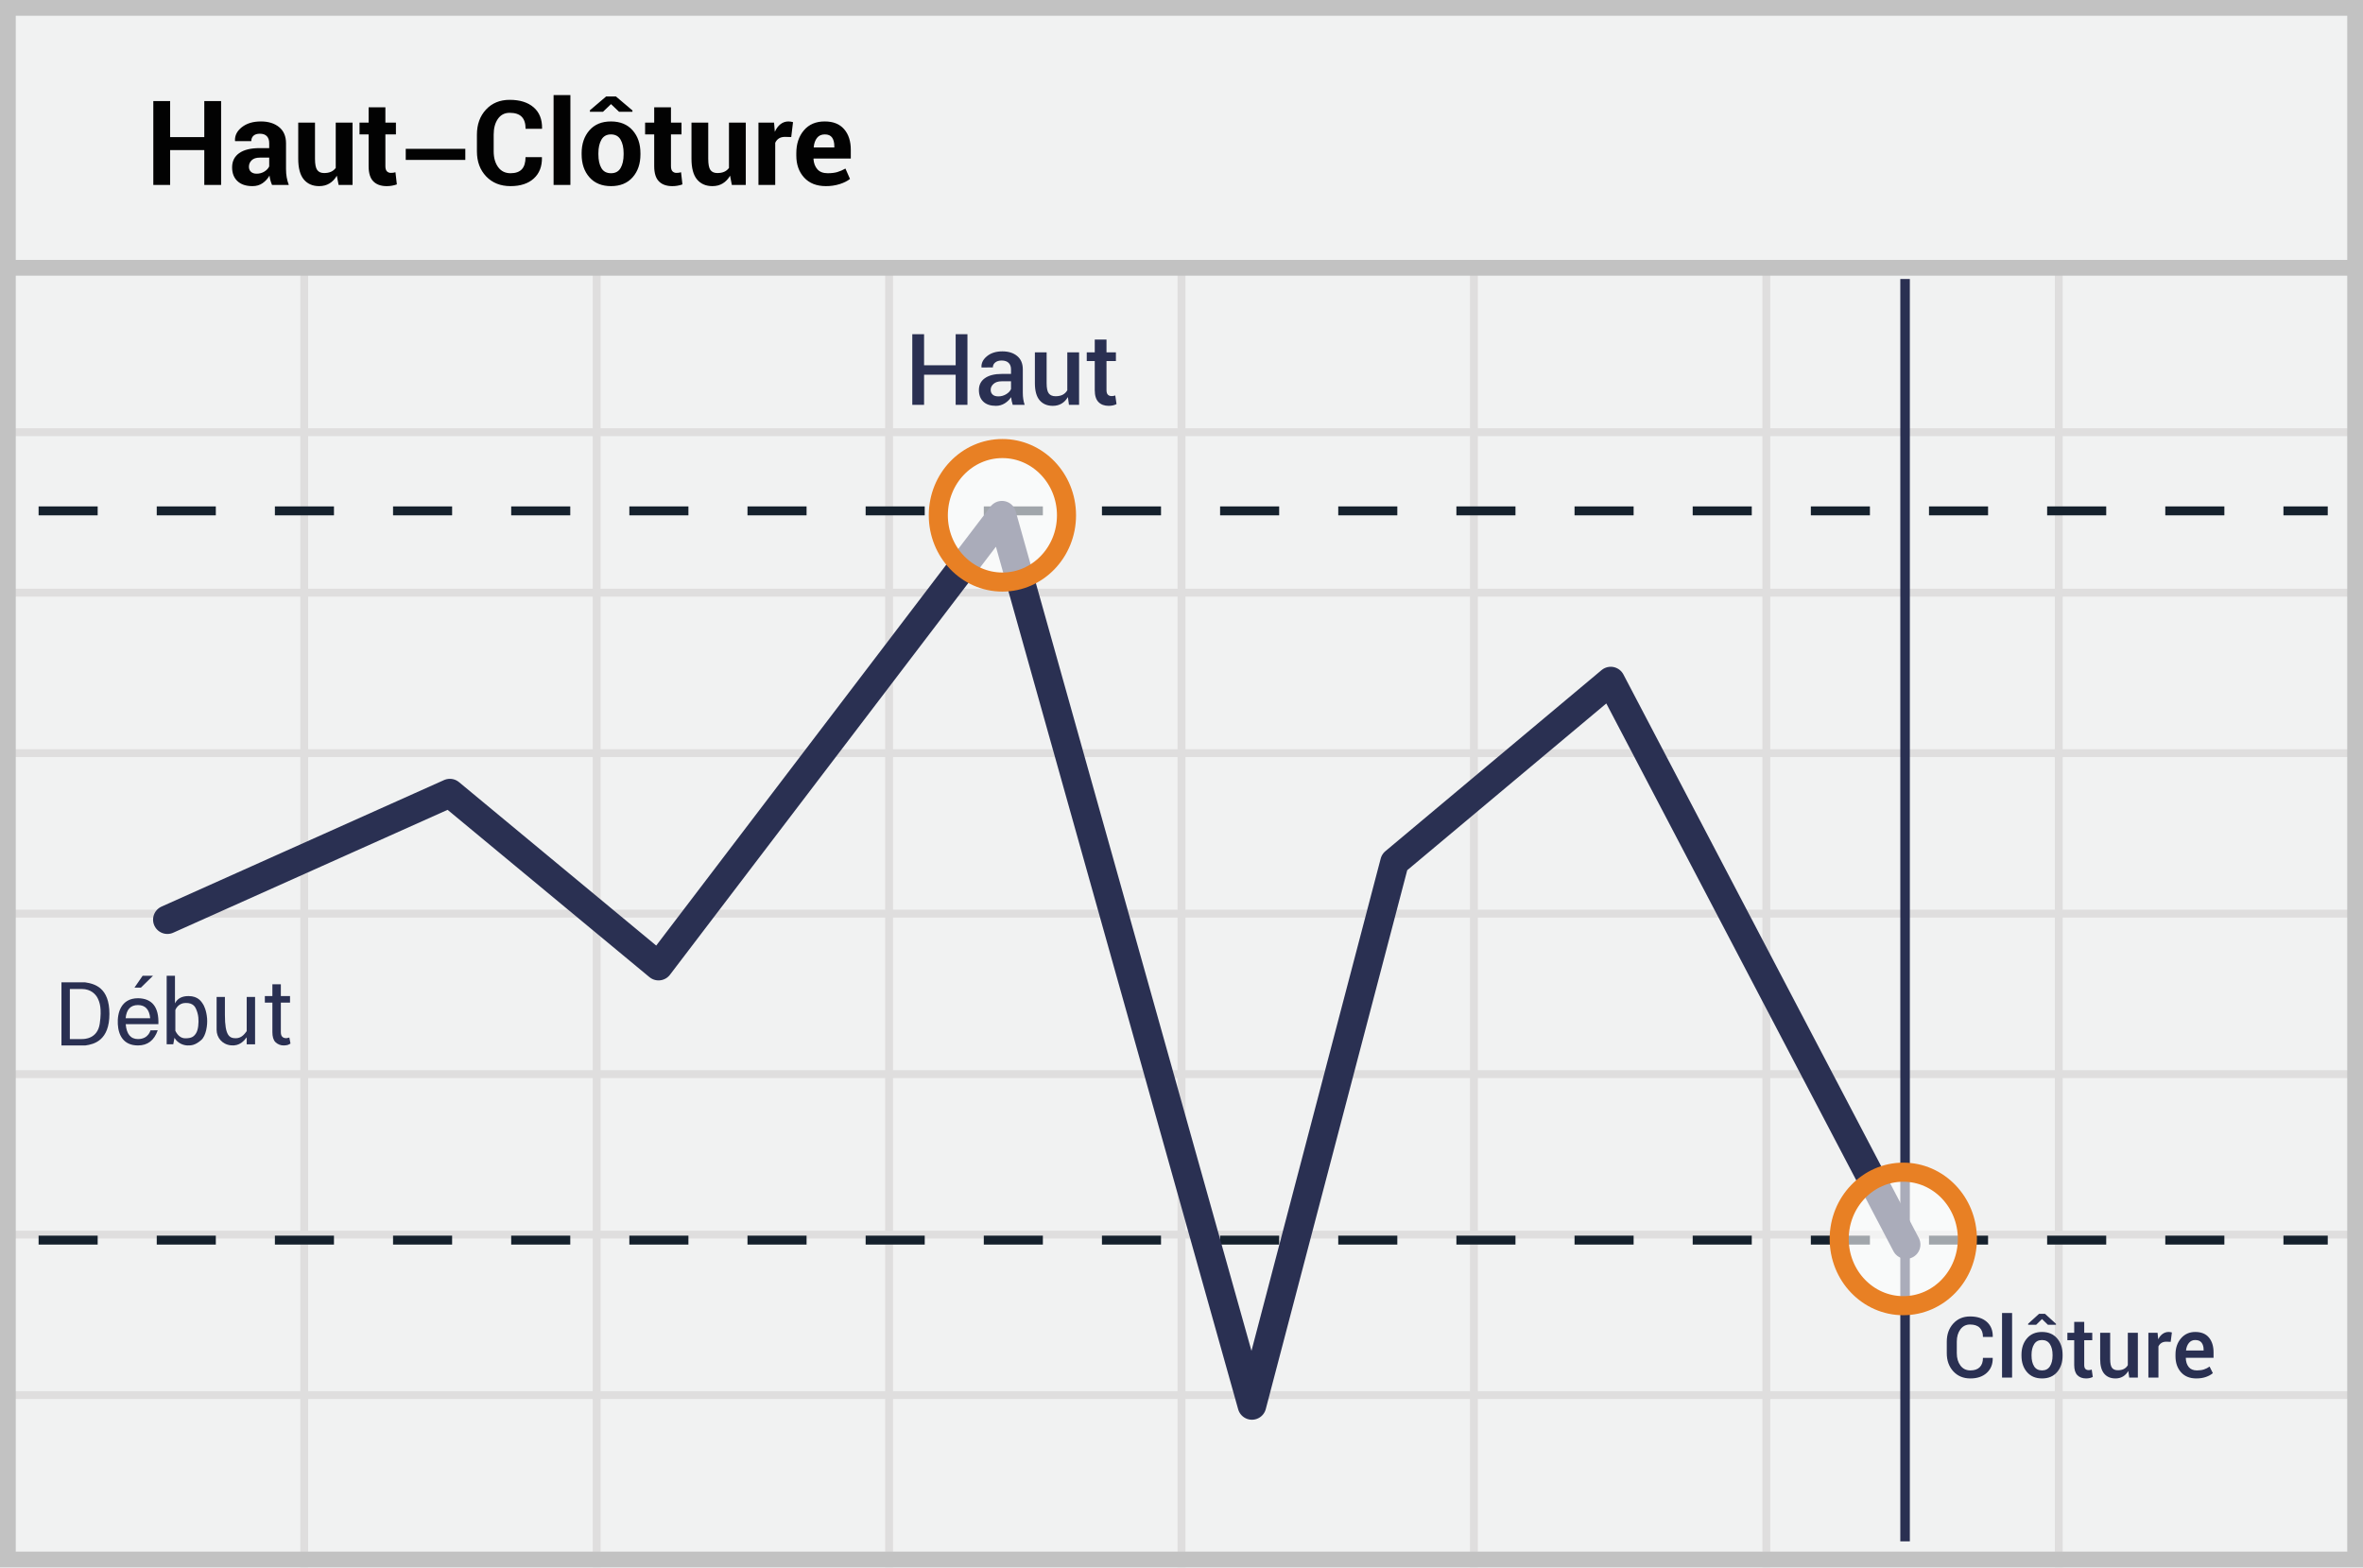
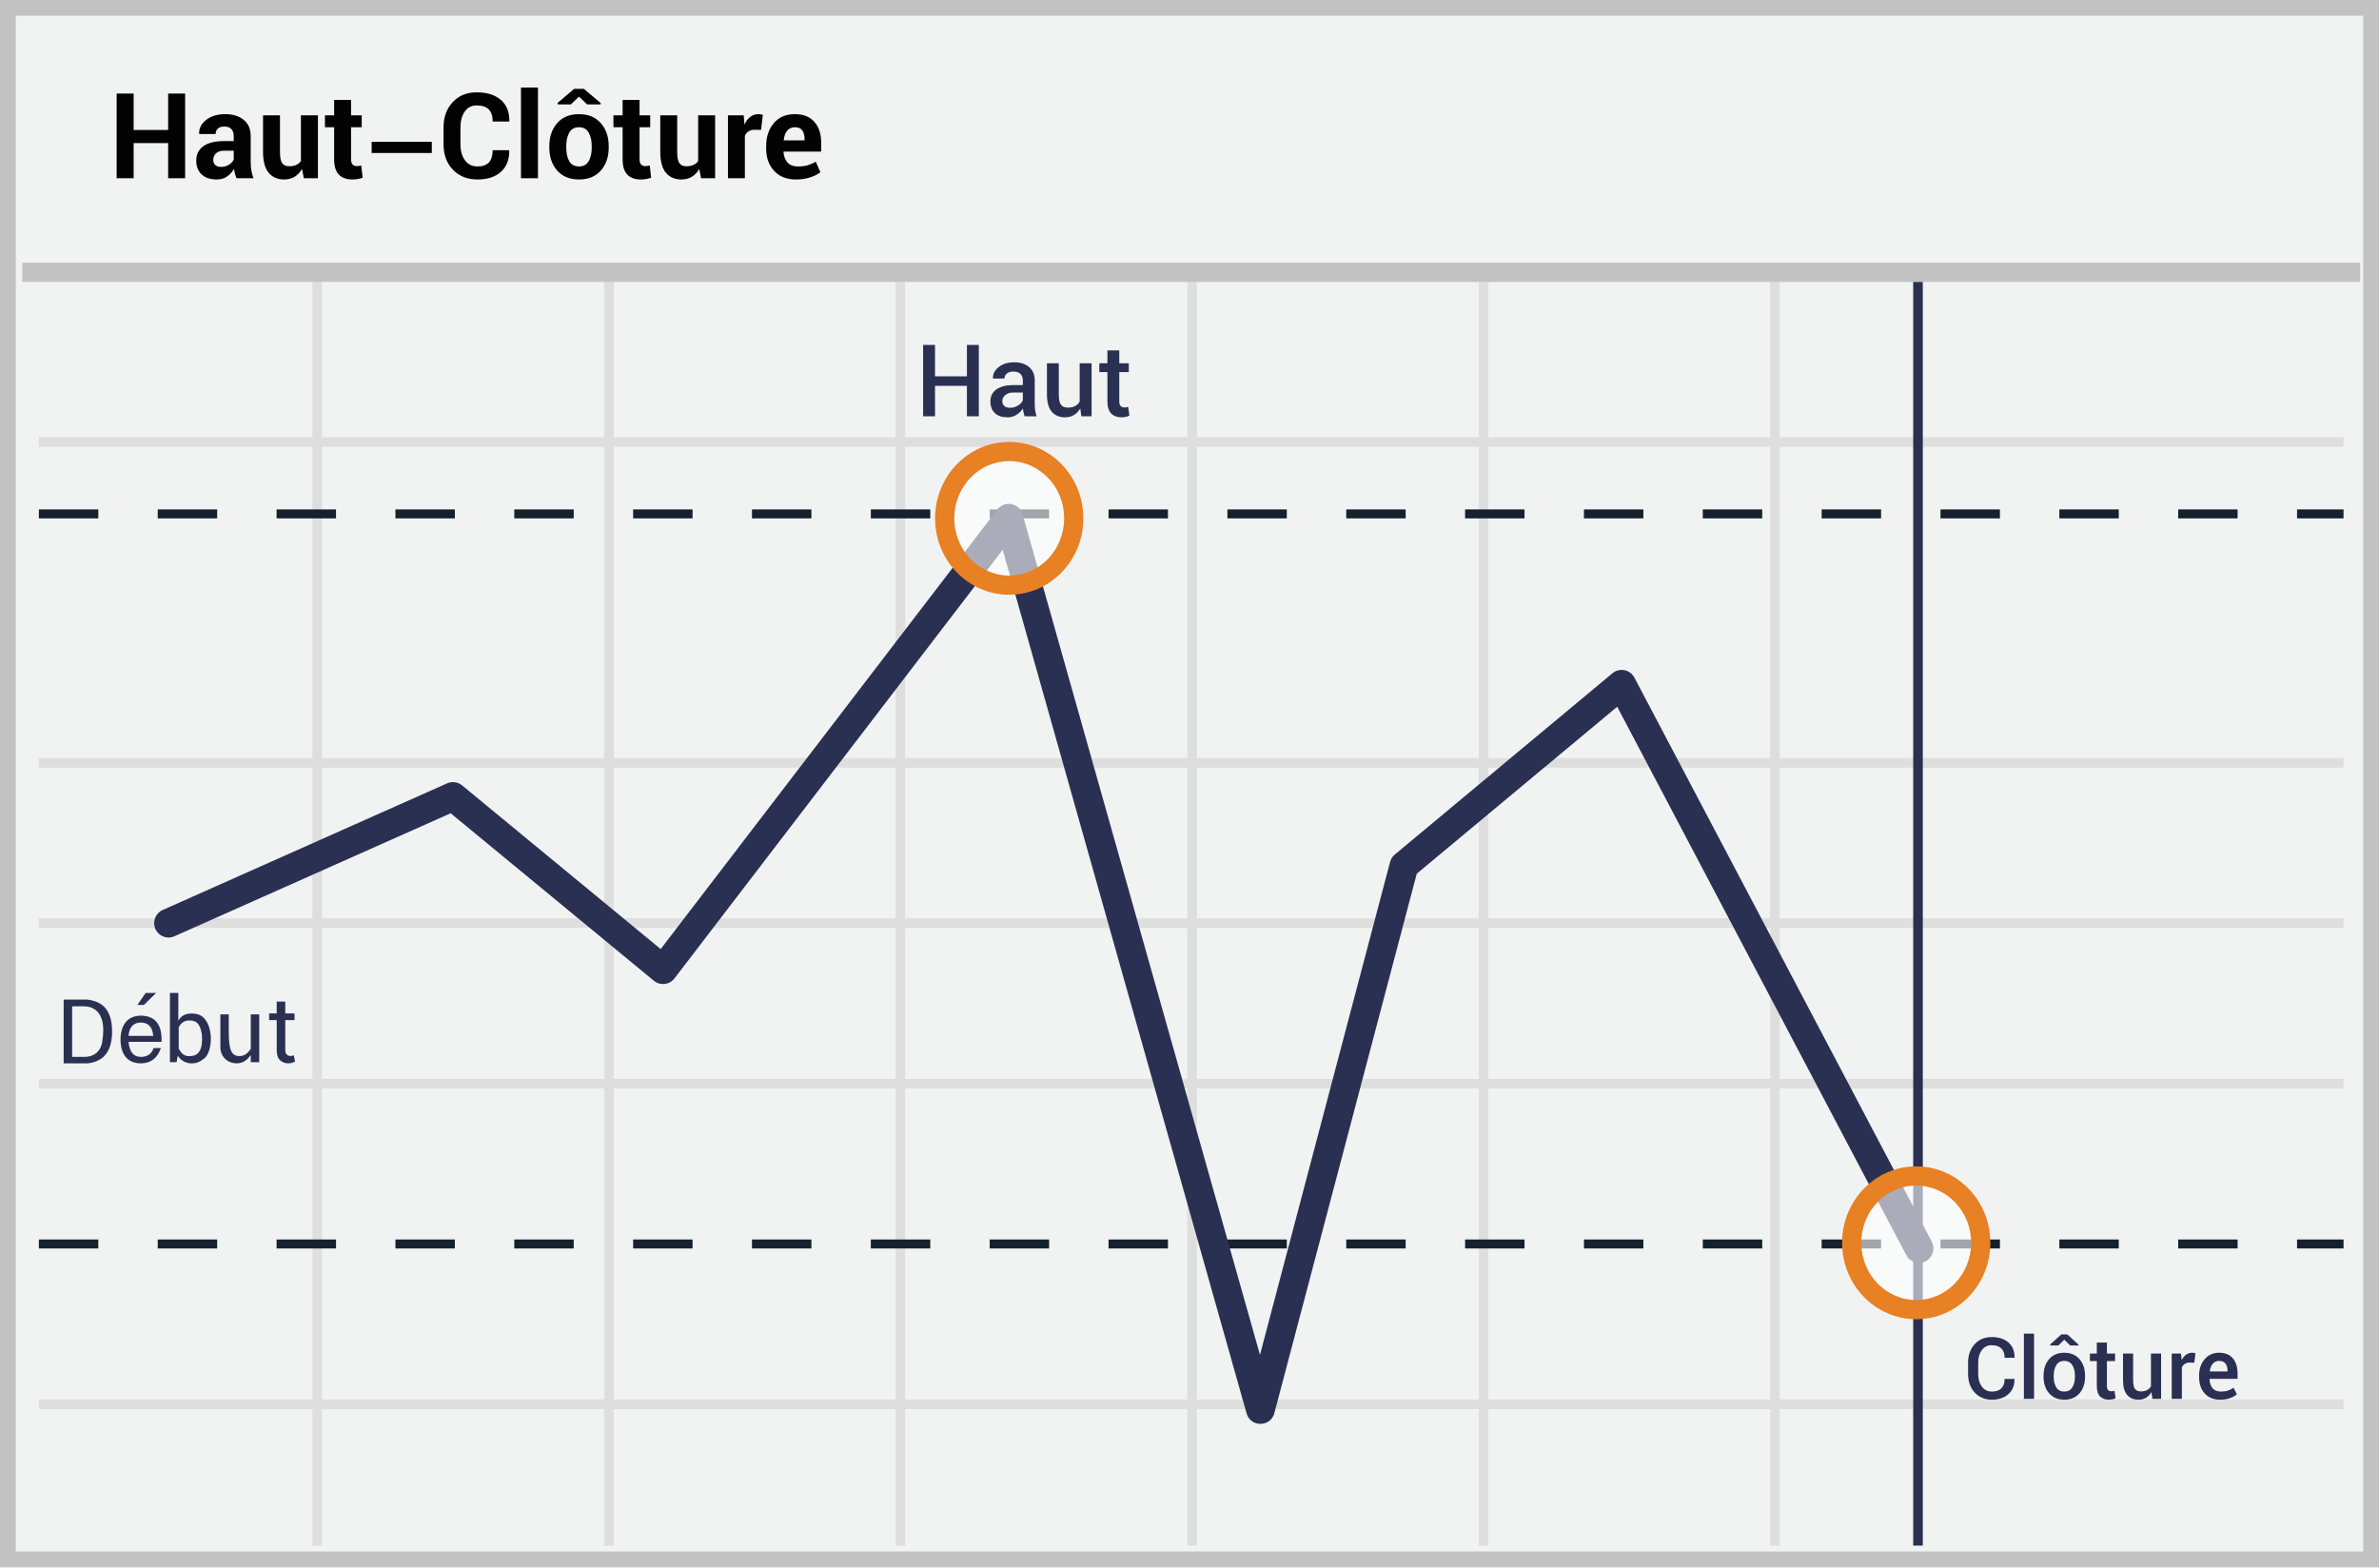
- <svg xmlns="http://www.w3.org/2000/svg" width="300" height="199" viewBox="0 0 300 199">
-   <g fill="none" fill-rule="evenodd">
-     <path fill="#F1F2F2" d="M0 0h300v199H0z" />
-     <path d="M39.125 55.375V74.75H75.25V55.375H39.125zm0-1H75.25V34h1v20.375h36.125V34h1v20.375H149.5V34h1v20.375h36.125V34h1v20.375h36.125V34h1v20.375h36.125V34h1v20.375H299.5v1h-37.625V74.75H299.5v1h-37.625v19.375H299.5v1h-37.625V115.5H299.5v1h-37.625v19.375H299.5v1h-37.625v19.375H299.5v1h-37.625v19.375H299.5v1h-37.625V199h-1v-21.375H224.75V199h-1v-21.375h-36.125V199h-1v-21.375H150.5V199h-1v-21.375h-36.125V199h-1v-21.375H76.25V199h-1v-21.375H39.125V199h-1v-21.375H1.5v-1h36.625V157.25H1.5v-1h36.625v-19.375H1.5v-1h36.625V116.5H1.5v-1h36.625V96.125H1.5v-1h36.625V75.75H1.5v-1h36.625V55.375H1.5v-1h36.625V34h1v20.375zm221.75 1H224.75V74.75h36.125V55.375zm-37.125 0h-36.125V74.75h36.125V55.375zm-37.125 0H150.5V74.75h36.125V55.375zm-37.125 0h-36.125V74.75H149.5V55.375zm-37.125 0H76.25V74.75h36.125V55.375zM39.125 75.75v19.375H75.25V75.75H39.125zm221.75 0H224.75v19.375h36.125V75.75zm-37.125 0h-36.125v19.375h36.125V75.75zm-37.125 0H150.5v19.375h36.125V75.75zm-37.125 0h-36.125v19.375H149.5V75.75zm-37.125 0H76.25v19.375h36.125V75.75zm-73.25 20.375V115.5H75.25V96.125H39.125zm221.75 0H224.75V115.5h36.125V96.125zm-37.125 0h-36.125V115.5h36.125V96.125zm-37.125 0H150.5V115.5h36.125V96.125zm-37.125 0h-36.125V115.5H149.5V96.125zm-37.125 0H76.25V115.5h36.125V96.125zM39.125 116.5v19.375H75.25V116.5H39.125zm221.75 0H224.75v19.375h36.125V116.5zm-37.125 0h-36.125v19.375h36.125V116.5zm-37.125 0H150.5v19.375h36.125V116.5zm-37.125 0h-36.125v19.375H149.5V116.5zm-37.125 0H76.25v19.375h36.125V116.5zm-73.25 20.375v19.375H75.25v-19.375H39.125zm221.75 0H224.75v19.375h36.125v-19.375zm-37.125 0h-36.125v19.375h36.125v-19.375zm-37.125 0H150.5v19.375h36.125v-19.375zm-37.125 0h-36.125v19.375H149.5v-19.375zm-37.125 0H76.25v19.375h36.125v-19.375zm-73.25 20.375v19.375H75.25V157.25H39.125zm221.75 0H224.75v19.375h36.125V157.25zm-37.125 0h-36.125v19.375h36.125V157.25zm-37.125 0H150.5v19.375h36.125V157.25zm-37.125 0h-36.125v19.375H149.5V157.25zm-37.125 0H76.25v19.375h36.125V157.25z" fill="#DFDEDE" />
-     <path stroke="#C2C2C2" stroke-width="2" d="M1 1h298v197H1z" />
-     <path fill="#C2C2C2" d="M0 33h300v2H0z" />
-     <g transform="translate(4 34.7)">
-       <path d="M.9 30.163h290.625" stroke="#15212D" stroke-width="1.133" fill="#D8D8D8" fill-rule="nonzero" stroke-dasharray="7.5" />
-       <path d="M237.863.725V161" stroke="#2A3052" stroke-width="1.211" stroke-linejoin="round" />
-       <path d="M.9 122.75h290.625" stroke="#15212D" stroke-width="1.133" fill="#D8D8D8" fill-rule="nonzero" stroke-dasharray="7.5" />
-       <path stroke="#2A3052" stroke-width="3.633" stroke-linecap="round" stroke-linejoin="round" d="M17.25 82.063L53.115 66l26.494 21.96 43.594-57.247 31.74 113.025 18.105-68.974 27.446-22.991 37.5 71.542" />
-       <ellipse cx="8.137" cy="10.35" rx="8.137" ry="8.475" opacity=".6" transform="translate(229.5 112.25)" fill="#FFF" fill-rule="nonzero" />
-       <ellipse stroke="#E88024" stroke-width="2.422" cx="237.637" cy="122.6" rx="8.137" ry="8.475" />
-       <ellipse cx="10.012" cy="8.475" rx="8.137" ry="8.475" opacity=".6" transform="translate(113.25 22.25)" fill="#FFF" fill-rule="nonzero" />
-       <ellipse stroke="#E88024" stroke-width="2.422" cx="123.263" cy="30.725" rx="8.137" ry="8.475" />
+ <svg xmlns="http://www.w3.org/2000/svg" width="299px" height="197px" viewBox="0 0 299 197" version="1.1">
+   <g id="Page-1" stroke="none" stroke-width="1" fill="none" fill-rule="evenodd">
+     <g id="high-close">
+       <g id="Group">
+         <polygon id="Shape" fill="#F1F2F2" points="0 0 299 0 299 197 0 197" />
+         <path d="M1.987,1.98 L1.987,195.02 L297.013,195.02 L297.013,1.98 L1.987,1.98 Z M299,0 L299,197 L0,197 L0,0 L299,0 Z" id="Shape" fill="#C2C2C2" fill-rule="nonzero" />
+         <path d="M4.887,56.168 L4.887,54.962 L294.543,54.962 L294.543,56.168 L4.887,56.168 Z M4.887,96.497 L4.887,95.292 L294.543,95.292 L294.543,96.497 L4.887,96.497 Z M4.887,136.827 L4.887,135.621 L294.543,135.621 L294.543,136.827 L4.887,136.827 Z M4.887,177.119 L4.887,175.913 L294.543,175.913 L294.543,177.119 L4.887,177.119 Z M39.267,35.419 L40.473,35.419 L40.473,194.283 L39.267,194.283 L39.267,35.419 Z M75.932,35.419 L77.138,35.419 L77.138,194.283 L75.932,194.283 L75.932,35.419 Z M112.559,35.419 L113.765,35.419 L113.765,194.283 L112.559,194.283 L112.559,35.419 Z M149.224,35.419 L150.43,35.419 L150.43,194.283 L149.224,194.283 L149.224,35.419 Z M185.852,35.419 L187.058,35.419 L187.058,194.283 L185.852,194.283 L185.852,35.419 Z M222.479,35.419 L223.685,35.419 L223.685,194.283 L222.479,194.283 L222.479,35.419 Z M4.887,116.643 L4.887,115.438 L294.543,115.438 L294.543,116.643 L4.887,116.643 Z" id="Shape-2" fill="#DFDEDE" fill-rule="nonzero" />
+         <path d="M4.887,65.161 L4.887,64.034 L12.356,64.034 L12.356,65.161 L4.887,65.161 Z M19.825,65.161 L19.825,64.034 L27.293,64.034 L27.293,65.161 L19.825,65.161 Z M34.762,65.161 L34.762,64.034 L42.231,64.034 L42.231,65.161 L34.762,65.161 Z M49.7,65.161 L49.7,64.034 L57.168,64.034 L57.168,65.161 L49.7,65.161 Z M64.637,65.161 L64.637,64.034 L72.106,64.034 L72.106,65.161 L64.637,65.161 Z M79.575,65.161 L79.575,64.034 L87.043,64.034 L87.043,65.161 L79.575,65.161 Z M94.512,65.161 L94.512,64.034 L101.981,64.034 L101.981,65.161 L94.512,65.161 Z M109.45,65.161 L109.45,64.034 L116.918,64.034 L116.918,65.161 L109.45,65.161 Z M124.387,65.161 L124.387,64.034 L131.856,64.034 L131.856,65.161 L124.387,65.161 Z M139.325,65.161 L139.325,64.034 L146.793,64.034 L146.793,65.161 L139.325,65.161 Z M154.262,65.161 L154.262,64.034 L161.731,64.034 L161.731,65.161 L154.262,65.161 Z M169.2,65.161 L169.2,64.034 L176.668,64.034 L176.668,65.161 L169.2,65.161 Z M184.137,65.161 L184.137,64.034 L191.606,64.034 L191.606,65.161 L184.137,65.161 Z M199.075,65.161 L199.075,64.034 L206.543,64.034 L206.543,65.161 L199.075,65.161 Z M214.012,65.161 L214.012,64.034 L221.481,64.034 L221.481,65.161 L214.012,65.161 Z M228.95,65.161 L228.95,64.034 L236.418,64.034 L236.418,65.161 L228.95,65.161 Z M243.887,65.161 L243.887,64.034 L251.356,64.034 L251.356,65.161 L243.887,65.161 Z M258.825,65.161 L258.825,64.034 L266.293,64.034 L266.293,65.161 L258.825,65.161 Z M273.762,65.161 L273.762,64.034 L281.231,64.034 L281.231,65.161 L273.762,65.161 Z M288.7,65.161 L288.7,64.034 L294.543,64.034 L294.543,65.161 L288.7,65.161 Z" id="Shape-3" fill="#15212D" fill-rule="nonzero" />
+         <polygon id="Path" fill="#2A3052" fill-rule="nonzero" points="240.457 35.419 241.663 35.419 241.663 194.283 240.457 194.283" />
+         <path d="M4.887,156.934 L4.887,155.806 L12.356,155.806 L12.356,156.934 L4.887,156.934 Z M19.825,156.934 L19.825,155.806 L27.293,155.806 L27.293,156.934 L19.825,156.934 Z M34.762,156.934 L34.762,155.806 L42.231,155.806 L42.231,156.934 L34.762,156.934 Z M49.7,156.934 L49.7,155.806 L57.168,155.806 L57.168,156.934 L49.7,156.934 Z M64.637,156.934 L64.637,155.806 L72.106,155.806 L72.106,156.934 L64.637,156.934 Z M79.575,156.934 L79.575,155.806 L87.043,155.806 L87.043,156.934 L79.575,156.934 Z M94.512,156.934 L94.512,155.806 L101.981,155.806 L101.981,156.934 L94.512,156.934 Z M109.45,156.934 L109.45,155.806 L116.918,155.806 L116.918,156.934 L109.45,156.934 Z M124.387,156.934 L124.387,155.806 L131.856,155.806 L131.856,156.934 L124.387,156.934 Z M139.325,156.934 L139.325,155.806 L146.793,155.806 L146.793,156.934 L139.325,156.934 Z M154.262,156.934 L154.262,155.806 L161.731,155.806 L161.731,156.934 L154.262,156.934 Z M169.2,156.934 L169.2,155.806 L176.668,155.806 L176.668,156.934 L169.2,156.934 Z M184.137,156.934 L184.137,155.806 L191.606,155.806 L191.606,156.934 L184.137,156.934 Z M199.075,156.934 L199.075,155.806 L206.543,155.806 L206.543,156.934 L199.075,156.934 Z M214.012,156.934 L214.012,155.806 L221.481,155.806 L221.481,156.934 L214.012,156.934 Z M228.95,156.934 L228.95,155.806 L236.418,155.806 L236.418,156.934 L228.95,156.934 Z M243.887,156.934 L243.887,155.806 L251.356,155.806 L251.356,156.934 L243.887,156.934 Z M258.825,156.934 L258.825,155.806 L266.293,155.806 L266.293,156.934 L258.825,156.934 Z M273.762,156.934 L273.762,155.806 L281.231,155.806 L281.231,156.934 L273.762,156.934 Z M288.7,156.934 L288.7,155.806 L294.543,155.806 L294.543,156.934 L288.7,156.934 Z" id="Path-2" fill="#15212D" fill-rule="nonzero" />
+         <polygon id="Shape-4" fill="#C2C2C2" fill-rule="nonzero" points="2.794 35.436 2.794 33.024 296.636 33.024 296.636 35.436" />
+         <path d="M21.918,117.693 C21.006,118.099 19.936,117.689 19.53,116.777 C19.124,115.864 19.534,114.795 20.447,114.388 L56.192,98.468 C56.819,98.189 57.549,98.289 58.079,98.725 L83.037,119.299 L125.346,64.044 C126.251,62.862 128.118,63.219 128.523,64.652 L158.357,170.309 L174.712,108.346 C174.808,107.982 175.014,107.658 175.303,107.417 L202.658,84.629 C203.542,83.892 204.879,84.157 205.416,85.175 L242.791,156.088 C243.257,156.971 242.918,158.066 242.034,158.531 C241.15,158.997 240.056,158.658 239.59,157.775 L203.257,88.838 L178.062,109.827 L160.165,177.635 C159.695,179.416 157.176,179.438 156.675,177.665 L126.022,69.111 L84.77,122.987 C84.147,123.801 82.973,123.935 82.183,123.283 L56.641,102.229 L21.918,117.693 Z" id="Shape-5" fill="#2A3052" fill-rule="nonzero" />
+         <g opacity="0.6" transform="translate(232.725, 146.9623)" fill="#FFFFFF" id="Oval">
+           <ellipse cx="8.11" cy="9.259" rx="8.11" ry="8.4" />
+         </g>
+         <path d="M240.835,165.828 C235.68,165.828 231.519,161.517 231.519,156.221 C231.519,150.925 235.68,146.615 240.835,146.615 C245.99,146.615 250.152,150.925 250.152,156.221 C250.152,161.517 245.99,165.828 240.835,165.828 Z M240.835,163.415 C244.639,163.415 247.74,160.204 247.74,156.221 C247.74,152.238 244.639,149.027 240.835,149.027 C237.032,149.027 233.931,152.238 233.931,156.221 C233.931,160.204 237.032,163.415 240.835,163.415 Z" id="Oval-2" fill="#E88024" fill-rule="nonzero" />
+         <g id="Group-2" opacity="0.6" transform="translate(117.8625, 56.75472)" fill="#FFFFFF">
+           <ellipse id="Oval-3" cx="8.979" cy="8.4" rx="8.11" ry="8.4" />
+         </g>
+         <path d="M126.842,74.761 C121.687,74.761 117.525,70.451 117.525,65.155 C117.525,59.859 121.687,55.549 126.842,55.549 C131.997,55.549 136.158,59.859 136.158,65.155 C136.158,70.451 131.997,74.761 126.842,74.761 Z M126.842,72.349 C130.645,72.349 133.746,69.138 133.746,65.155 C133.746,61.172 130.645,57.961 126.842,57.961 C123.038,57.961 119.937,61.172 119.937,65.155 C119.937,69.138 123.038,72.349 126.842,72.349 Z" id="Oval-4" fill="#E88024" fill-rule="nonzero" />
+       </g>
+       <path d="M35.853,125.899 L35.853,127.392 L37.018,127.392 L37.018,128.228 L35.853,128.228 L35.853,131.961 C35.853,132.26 35.913,132.439 36.033,132.558 C36.152,132.678 36.301,132.738 36.51,132.738 C36.57,132.738 36.63,132.738 36.72,132.708 C36.809,132.708 36.868,132.678 36.928,132.648 L37.078,133.424 C36.988,133.484 36.868,133.544 36.719,133.604 C36.569,133.634 36.391,133.664 36.241,133.664 C35.841,133.677 35.452,133.526 35.166,133.245 C34.897,132.977 34.778,132.529 34.778,131.961 L34.778,128.228 L33.822,128.228 L33.822,127.392 L34.778,127.392 L34.778,125.899 L35.853,125.899 Z M20.306,130.959 L16.156,130.959 C16.263,132.223 16.782,132.854 17.714,132.854 C19.112,132.854 19.306,131.67 19.306,131.744 L20.224,131.74 C19.776,133.023 18.94,133.664 17.714,133.664 C15.875,133.664 15.231,132.364 15.154,130.959 C15.076,129.554 15.544,127.669 17.729,127.669 C19.522,127.702 20.381,128.799 20.306,130.959 Z M19.265,130.212 C19.16,129.095 18.641,128.537 17.707,128.537 C16.772,128.537 16.253,129.095 16.148,130.212 L19.265,130.212 Z M31.518,127.51 L32.581,127.51 L32.581,133.525 L31.518,133.525 L31.518,132.633 C31.181,133.069 30.625,133.769 29.508,133.651 C28.392,133.533 27.702,132.658 27.697,131.693 C27.692,130.727 27.702,127.183 27.697,127.509 L28.751,127.509 L28.751,129.789 C28.751,132.455 29.337,132.749 30.139,132.749 C30.941,132.749 31.334,132.072 31.519,131.847 C31.509,130.58 31.509,129.134 31.519,127.509 L31.518,127.51 Z M21.357,124.818 L22.412,124.818 L22.412,128.323 C22.717,127.704 23.289,127.395 24.13,127.395 C25.39,127.395 25.788,128.156 25.942,128.375 C26.096,128.593 26.403,129.219 26.488,130.222 C26.561,131.091 26.353,132.443 25.751,132.972 C24.957,133.669 24.447,133.664 24.021,133.664 C23.595,133.664 22.794,133.459 22.348,132.697 L22.195,133.513 L21.357,133.513 L21.357,124.818 Z M22.459,131.805 C22.775,132.44 23.199,132.758 23.73,132.758 C24.527,132.758 24.814,132.532 25.076,132.134 C25.376,131.678 25.44,130.788 25.378,130.104 C25.338,129.725 25.236,129.355 25.076,129.009 C25.002,128.863 24.764,128.225 23.73,128.272 C22.872,128.28 22.484,129.039 22.46,129.185 L22.46,131.805 L22.459,131.805 Z M19.621,124.818 L18.087,126.324 L17.267,126.324 L18.305,124.818 L19.621,124.818 Z M8,125.652 L11.005,125.652 C12.199,125.832 14.089,126.3 14.089,129.658 C14.089,133.016 12.157,133.514 11.044,133.664 L8,133.664 L8,125.652 Z M9.065,126.498 L9.065,132.854 L10.586,132.854 C10.879,132.854 12.576,132.852 12.861,130.896 C13.146,128.94 12.841,128.171 12.603,127.677 C12.365,127.183 11.739,126.497 10.586,126.497 L9.065,126.497 L9.065,126.498 Z" id="Shape" fill="#2A3052" fill-rule="nonzero" />
+       <path d="M23.268,22.408 L21.133,22.408 L21.133,17.984 L16.797,17.984 L16.797,22.408 L14.661,22.408 L14.661,11.76 L16.797,11.76 L16.797,16.338 L21.133,16.338 L21.133,11.76 L23.268,11.76 L23.268,22.408 Z M29.733,22.408 C29.653,22.223 29.586,22.032 29.532,21.838 C29.476,21.636 29.436,21.431 29.412,21.223 C29.192,21.608 28.902,21.928 28.541,22.181 C28.181,22.435 27.751,22.561 27.254,22.561 C26.425,22.561 25.786,22.348 25.338,21.921 C24.889,21.495 24.665,20.914 24.665,20.177 C24.665,19.402 24.964,18.801 25.561,18.375 C26.158,17.948 27.03,17.735 28.175,17.735 L29.375,17.735 L29.375,17.106 C29.375,16.726 29.275,16.431 29.075,16.221 C28.875,16.011 28.577,15.907 28.183,15.907 C27.836,15.907 27.57,15.991 27.382,16.159 C27.194,16.327 27.1,16.558 27.1,16.85 L25.045,16.85 L25.031,16.806 C24.997,16.138 25.288,15.562 25.905,15.076 C26.521,14.592 27.327,14.349 28.322,14.349 C29.272,14.349 30.042,14.588 30.629,15.066 C31.216,15.544 31.509,16.229 31.509,17.121 L31.509,20.389 C31.509,20.76 31.538,21.109 31.594,21.435 C31.65,21.762 31.739,22.086 31.861,22.408 L29.733,22.408 Z M27.78,20.982 C28.15,20.982 28.482,20.889 28.775,20.704 C29.067,20.519 29.267,20.304 29.375,20.06 L29.375,18.942 L28.175,18.942 C27.722,18.942 27.379,19.054 27.148,19.278 C26.916,19.502 26.8,19.778 26.8,20.104 C26.8,20.372 26.887,20.586 27.06,20.744 C27.233,20.903 27.473,20.982 27.78,20.982 Z M37.96,21.238 C37.716,21.662 37.406,21.988 37.031,22.218 C36.656,22.447 36.219,22.561 35.722,22.561 C34.888,22.561 34.236,22.279 33.766,21.713 C33.296,21.148 33.06,20.27 33.06,19.08 L33.06,14.495 L35.188,14.495 L35.188,19.095 C35.188,19.787 35.282,20.261 35.47,20.517 C35.657,20.773 35.949,20.901 36.344,20.901 C36.684,20.901 36.977,20.847 37.221,20.737 C37.46,20.631 37.668,20.463 37.821,20.251 L37.821,14.495 L39.956,14.495 L39.956,22.408 L38.186,22.408 L37.96,21.238 Z M44.124,12.558 L44.124,14.495 L45.463,14.495 L45.463,15.995 L44.124,15.995 L44.124,20.024 C44.124,20.331 44.189,20.55 44.318,20.682 C44.452,20.816 44.637,20.887 44.826,20.879 C44.939,20.879 45.036,20.873 45.119,20.861 C45.202,20.849 45.297,20.828 45.404,20.799 L45.58,22.342 C45.167,22.49 44.732,22.565 44.293,22.562 C43.556,22.562 42.99,22.359 42.593,21.954 C42.195,21.55 41.996,20.909 41.996,20.031 L41.996,15.995 L40.841,15.995 L40.841,14.495 L41.996,14.495 L41.996,12.558 L44.124,12.558 Z M46.709,17.825 L54.272,17.825 L54.272,19.233 L46.709,19.233 L46.709,17.825 Z M63.986,18.883 L64.001,18.927 C64.021,20.063 63.674,20.953 62.962,21.597 C62.25,22.24 61.268,22.561 60.015,22.561 C58.738,22.561 57.707,22.151 56.922,21.329 C56.137,20.508 55.745,19.446 55.745,18.144 L55.745,16.031 C55.745,14.734 56.127,13.673 56.893,12.846 C57.658,12.02 58.663,11.606 59.906,11.606 C61.202,11.606 62.216,11.924 62.948,12.558 C63.678,13.191 64.035,14.083 64.015,15.234 L64.001,15.278 L61.924,15.278 C61.924,14.595 61.759,14.088 61.43,13.753 C61.101,13.419 60.593,13.253 59.906,13.253 C59.266,13.253 58.768,13.509 58.41,14.023 C58.052,14.538 57.873,15.203 57.873,16.016 L57.873,18.144 C57.873,18.964 58.062,19.631 58.439,20.148 C58.817,20.665 59.342,20.923 60.015,20.923 C60.654,20.923 61.13,20.756 61.445,20.423 C61.759,20.088 61.917,19.575 61.917,18.883 L63.986,18.883 Z M67.613,22.408 L65.478,22.408 L65.478,11 L67.613,11 L67.613,22.408 Z M69.039,18.378 C69.039,17.198 69.369,16.232 70.026,15.479 C70.685,14.726 71.596,14.349 72.761,14.349 C73.931,14.349 74.848,14.725 75.511,15.475 C76.174,16.226 76.505,17.194 76.505,18.378 L76.505,18.532 C76.505,19.722 76.175,20.691 75.515,21.439 C74.854,22.187 73.941,22.561 72.775,22.561 C71.605,22.561 70.691,22.187 70.03,21.439 C69.37,20.691 69.04,19.722 69.04,18.532 L69.04,18.378 L69.039,18.378 Z M71.167,18.532 C71.167,19.254 71.294,19.832 71.547,20.269 C71.801,20.705 72.21,20.923 72.776,20.923 C73.326,20.923 73.73,20.703 73.986,20.265 C74.242,19.826 74.37,19.249 74.37,18.532 L74.37,18.378 C74.37,17.676 74.24,17.104 73.983,16.66 C73.724,16.216 73.317,15.995 72.761,15.995 C72.211,15.995 71.807,16.218 71.551,16.664 C71.295,17.11 71.167,17.681 71.167,18.378 L71.167,18.532 Z M75.489,12.952 L75.489,13.121 L73.792,13.121 L72.769,12.148 L71.752,13.121 L70.092,13.121 L70.092,12.93 L72.154,11.174 L73.39,11.174 L75.489,12.951 L75.489,12.952 Z M80.381,12.558 L80.381,14.495 L81.719,14.495 L81.719,15.995 L80.381,15.995 L80.381,20.024 C80.381,20.331 80.446,20.55 80.575,20.682 C80.709,20.816 80.894,20.887 81.083,20.879 C81.195,20.879 81.293,20.873 81.376,20.861 C81.459,20.849 81.554,20.828 81.661,20.799 L81.836,22.342 C81.423,22.49 80.988,22.565 80.549,22.562 C79.813,22.562 79.246,22.359 78.849,21.954 C78.452,21.55 78.253,20.909 78.253,20.031 L78.253,15.995 L77.098,15.995 L77.098,14.495 L78.253,14.495 L78.253,12.558 L80.381,12.558 Z M87.884,21.238 C87.64,21.662 87.331,21.988 86.955,22.218 C86.58,22.447 86.144,22.561 85.646,22.561 C84.813,22.561 84.161,22.279 83.69,21.713 C83.22,21.148 82.985,20.27 82.985,19.08 L82.985,14.495 L85.113,14.495 L85.113,19.095 C85.113,19.787 85.206,20.261 85.394,20.517 C85.582,20.773 85.873,20.901 86.268,20.901 C86.609,20.901 86.902,20.847 87.145,20.737 C87.384,20.631 87.592,20.463 87.745,20.251 L87.745,14.495 L89.88,14.495 L89.88,22.408 L88.11,22.408 L87.884,21.238 Z M95.65,16.331 L94.868,16.309 C94.551,16.309 94.29,16.375 94.085,16.506 C93.88,16.638 93.725,16.823 93.617,17.062 L93.617,22.408 L91.489,22.408 L91.489,14.495 L93.471,14.495 L93.566,15.665 C93.751,15.251 93.991,14.928 94.286,14.697 C94.576,14.467 94.936,14.344 95.306,14.349 C95.414,14.349 95.512,14.358 95.603,14.375 C95.693,14.392 95.784,14.413 95.877,14.437 L95.65,16.331 Z M100.052,22.561 C98.872,22.561 97.952,22.199 97.288,21.475 C96.625,20.751 96.294,19.819 96.294,18.678 L96.294,18.386 C96.294,17.201 96.615,16.231 97.259,15.476 C97.903,14.72 98.787,14.344 99.914,14.349 C100.976,14.349 101.792,14.675 102.36,15.325 C102.928,15.976 103.212,16.853 103.212,17.955 L103.212,19.059 L98.495,19.059 L98.473,19.102 C98.507,19.644 98.672,20.082 98.967,20.419 C99.261,20.755 99.699,20.923 100.279,20.923 C100.757,20.923 101.163,20.875 101.497,20.777 C101.857,20.668 102.204,20.518 102.531,20.331 L103.109,21.647 C102.792,21.906 102.363,22.123 101.822,22.298 C101.249,22.478 100.652,22.567 100.052,22.561 Z M99.914,15.995 C99.484,15.995 99.154,16.142 98.923,16.437 C98.691,16.732 98.551,17.123 98.503,17.611 L98.517,17.647 L101.12,17.647 L101.12,17.487 C101.12,17.023 101.025,16.659 100.835,16.393 C100.645,16.127 100.338,15.995 99.914,15.995 Z" id="Shape" fill="#020202" fill-rule="nonzero" />
+       <path d="M253.177,173.331 L253.187,173.363 C253.202,174.133 252.951,174.756 252.437,175.231 C251.921,175.705 251.226,175.943 250.35,175.943 C249.46,175.943 248.739,175.643 248.185,175.042 C247.632,174.441 247.355,173.672 247.355,172.738 L247.355,171.282 C247.355,170.35 247.629,169.582 248.175,168.978 C248.721,168.374 249.435,168.072 250.313,168.072 C251.213,168.072 251.923,168.302 252.439,168.76 C252.955,169.219 253.207,169.848 253.193,170.646 L253.183,170.678 L251.948,170.678 C251.948,170.166 251.809,169.775 251.532,169.504 C251.256,169.232 250.849,169.096 250.313,169.096 C249.795,169.096 249.384,169.302 249.081,169.714 C248.778,170.125 248.627,170.644 248.627,171.272 L248.627,172.738 C248.627,173.372 248.781,173.894 249.089,174.306 C249.397,174.718 249.818,174.923 250.35,174.923 C250.872,174.923 251.269,174.787 251.54,174.513 C251.812,174.24 251.948,173.846 251.948,173.331 L253.178,173.331 L253.177,173.331 Z M255.647,175.832 L254.37,175.832 L254.37,167.636 L255.647,167.636 L255.647,175.832 Z M256.839,172.937 C256.839,172.089 257.071,171.395 257.535,170.854 C258,170.313 258.635,170.042 259.44,170.042 C260.256,170.042 260.896,170.312 261.36,170.854 C261.825,171.395 262.057,172.089 262.057,172.937 L262.057,173.047 C262.057,173.902 261.825,174.598 261.361,175.137 C260.896,175.674 260.26,175.943 259.451,175.943 C258.638,175.943 258,175.673 257.535,175.133 C257.071,174.594 256.839,173.899 256.839,173.048 L256.839,172.938 L256.839,172.937 Z M258.116,173.047 C258.116,173.604 258.225,174.057 258.442,174.403 C258.659,174.75 258.995,174.923 259.451,174.923 C259.896,174.923 260.229,174.749 260.451,174.401 C260.674,174.052 260.785,173.601 260.785,173.048 L260.785,172.938 C260.785,172.394 260.675,171.947 260.452,171.595 C260.229,171.243 259.892,171.067 259.44,171.067 C258.995,171.067 258.663,171.243 258.444,171.595 C258.226,171.947 258.116,172.395 258.116,172.937 L258.116,173.047 Z M261.221,169.007 L261.221,169.133 L260.197,169.133 L259.445,168.403 L258.699,169.133 L257.685,169.133 L257.685,168.996 L259.072,167.736 L259.824,167.736 L261.221,169.007 Z M264.805,168.765 L264.805,170.147 L265.825,170.147 L265.825,171.093 L264.805,171.093 L264.805,174.235 C264.805,174.47 264.855,174.637 264.957,174.737 C265.059,174.837 265.194,174.887 265.362,174.887 C265.496,174.888 265.63,174.864 265.756,174.818 L265.892,175.753 C265.784,175.813 265.655,175.859 265.506,175.893 C265.357,175.926 265.202,175.943 265.041,175.943 C264.571,175.943 264.203,175.805 263.935,175.53 C263.667,175.255 263.533,174.823 263.533,174.235 L263.533,171.093 L262.666,171.093 L262.666,170.147 L263.533,170.147 L263.533,168.765 L264.805,168.765 Z M270.401,174.992 C270.225,175.296 270.001,175.532 269.725,175.696 C269.436,175.864 269.106,175.95 268.772,175.943 C268.162,175.943 267.686,175.743 267.342,175.341 C266.999,174.94 266.828,174.317 266.828,173.473 L266.828,170.147 L268.099,170.147 L268.099,173.484 C268.099,174.027 268.179,174.399 268.336,174.6 C268.493,174.802 268.739,174.902 269.071,174.902 C269.38,174.902 269.638,174.847 269.846,174.737 C270.055,174.627 270.218,174.467 270.338,174.256 L270.338,170.147 L271.614,170.147 L271.614,175.832 L270.516,175.832 L270.401,174.992 Z M275.781,171.298 L275.235,171.277 C274.985,171.277 274.778,171.329 274.612,171.434 C274.443,171.542 274.309,171.698 274.226,171.881 L274.226,175.832 L272.949,175.832 L272.949,170.147 L274.115,170.147 L274.199,170.972 C274.343,170.682 274.528,170.454 274.754,170.289 C274.98,170.124 275.254,170.038 275.534,170.042 C275.611,170.042 275.683,170.048 275.749,170.06 C275.816,170.073 275.877,170.088 275.933,170.105 L275.781,171.298 Z M279.039,175.943 C278.209,175.943 277.559,175.681 277.092,175.157 C276.624,174.633 276.391,173.955 276.391,173.121 L276.391,172.911 C276.391,172.077 276.624,171.39 277.092,170.849 C277.56,170.307 278.163,170.039 278.902,170.042 C279.666,170.042 280.244,170.278 280.636,170.749 C281.028,171.219 281.224,171.849 281.224,172.638 L281.224,173.326 L277.709,173.326 L277.699,173.352 C277.713,173.818 277.835,174.196 278.067,174.487 C278.297,174.777 278.647,174.923 279.112,174.923 C279.459,174.923 279.759,174.881 280.013,174.797 C280.267,174.713 280.503,174.592 280.72,174.435 L281.135,175.27 C280.918,175.46 280.631,175.619 280.273,175.748 C279.916,175.878 279.505,175.943 279.039,175.943 Z M278.902,171.067 C278.594,171.056 278.298,171.189 278.103,171.427 C277.903,171.667 277.779,171.979 277.73,172.364 L277.74,172.391 L279.963,172.391 L279.963,172.291 C279.963,171.927 279.878,171.631 279.709,171.406 C279.539,171.18 279.269,171.066 278.902,171.066 L278.902,171.067 Z M123.022,52.328 L121.525,52.328 L121.525,48.503 L117.515,48.503 L117.515,52.328 L116.019,52.328 L116.019,43.36 L117.515,43.36 L117.515,47.302 L121.525,47.302 L121.525,43.36 L123.022,43.36 L123.022,52.328 Z M128.769,52.328 C128.717,52.166 128.673,52.001 128.636,51.835 C128.602,51.677 128.578,51.516 128.566,51.355 C128.364,51.667 128.096,51.929 127.758,52.14 C127.421,52.352 127.029,52.462 126.631,52.457 C125.937,52.457 125.405,52.279 125.033,51.921 C124.661,51.564 124.476,51.073 124.476,50.449 C124.476,49.805 124.73,49.303 125.239,48.943 C125.749,48.584 126.465,48.404 127.389,48.404 L128.553,48.404 L128.553,47.819 C128.553,47.47 128.451,47.197 128.248,47 C128.045,46.803 127.75,46.704 127.364,46.704 C127.024,46.704 126.752,46.785 126.551,46.948 C126.355,47.098 126.243,47.333 126.249,47.579 L124.809,47.585 L124.802,47.548 C124.773,47.023 125.008,46.557 125.507,46.15 C126.007,45.744 126.656,45.54 127.457,45.54 C128.233,45.54 128.859,45.737 129.335,46.132 C129.812,46.526 130.05,47.092 130.05,47.832 L130.05,50.794 C130.05,51.069 130.068,51.334 130.105,51.586 C130.142,51.838 130.202,52.086 130.284,52.328 L128.769,52.328 Z M126.939,51.256 C127.297,51.261 127.648,51.162 127.952,50.973 C128.254,50.783 128.454,50.568 128.553,50.326 L128.553,49.341 L127.364,49.341 C126.929,49.341 126.588,49.448 126.342,49.664 C126.095,49.88 125.972,50.134 125.972,50.424 C125.972,50.679 126.055,50.881 126.222,51.031 C126.388,51.181 126.627,51.256 126.939,51.256 Z M135.772,51.342 C135.566,51.7 135.302,51.975 134.98,52.168 C134.658,52.361 134.285,52.458 133.862,52.458 C133.148,52.458 132.589,52.222 132.187,51.752 C131.785,51.282 131.583,50.552 131.583,49.562 L131.583,45.663 L133.074,45.663 L133.074,49.575 C133.074,50.211 133.166,50.647 133.351,50.883 C133.536,51.12 133.823,51.238 134.213,51.238 C134.575,51.238 134.878,51.173 135.122,51.044 C135.366,50.914 135.558,50.726 135.698,50.48 L135.698,45.663 L137.195,45.663 L137.195,52.328 L135.907,52.328 L135.772,51.342 Z M140.675,44.044 L140.675,45.664 L141.87,45.664 L141.87,46.772 L140.675,46.772 L140.675,50.455 C140.675,50.731 140.735,50.927 140.853,51.044 C140.973,51.161 141.13,51.219 141.327,51.219 C141.485,51.22 141.641,51.193 141.789,51.139 L141.949,52.235 C141.807,52.311 141.655,52.366 141.497,52.399 C141.318,52.438 141.135,52.458 140.952,52.457 C140.402,52.457 139.969,52.296 139.655,51.974 C139.341,51.651 139.184,51.145 139.184,50.455 L139.184,46.772 L138.168,46.772 L138.168,45.663 L139.184,45.663 L139.184,44.043 L140.674,44.043 L140.675,44.044 Z" id="Shape" fill="#2A3052" fill-rule="nonzero" />
    </g>
-     <g fill="#2A3052">
-       <path d="M35.656 124.969v1.493h1.165v.836h-1.165v3.733c0 .299.06.478.18.597.119.12.268.18.477.18.06 0 .12 0 .21-.03.089 0 .148-.03.208-.06l.15.776c-.09.06-.21.12-.359.18-.15.03-.328.06-.478.06-.4.013-.789-.138-1.075-.419-.269-.268-.388-.716-.388-1.284v-3.733h-.956v-.836h.956v-1.493h1.075zM20.109 130.029h-4.15c.107 1.264.626 1.895 1.558 1.895 1.398 0 1.592-1.184 1.592-1.11l.918-.004c-.448 1.283-1.284 1.924-2.51 1.924-1.839 0-2.483-1.3-2.56-2.705-.078-1.405.39-3.29 2.575-3.29 1.793.033 2.652 1.13 2.577 3.29zm-1.041-.747c-.105-1.117-.624-1.675-1.558-1.675-.935 0-1.454.558-1.559 1.675h3.117zM31.321 126.58h1.063v6.015h-1.063v-.892c-.337.436-.893 1.136-2.01 1.018-1.116-.118-1.806-.993-1.811-1.958-.005-.966.005-4.51 0-4.184h1.054v2.28c0 2.666.586 2.96 1.388 2.96.802 0 1.195-.677 1.38-.902-.01-1.267-.01-2.713 0-4.338zM21.16 123.888h1.055v3.505c.305-.619.877-.928 1.718-.928 1.26 0 1.658.761 1.812.98.154.218.461.844.546 1.847.073.869-.135 2.221-.737 2.75-.794.697-1.304.692-1.73.692-.426 0-1.227-.205-1.673-.967l-.153.816h-.838v-8.695zm1.102 6.987c.316.635.74.953 1.271.953.797 0 1.084-.226 1.346-.624.3-.456.364-1.346.302-2.03a3.502 3.502 0 0 0-.302-1.095c-.074-.146-.312-.784-1.346-.737-.858.008-1.246.767-1.27.913v2.62zM19.424 123.888l-1.534 1.506h-.82l1.038-1.506zM7.803 124.722h3.005c1.194.18 3.084.648 3.084 4.006s-1.932 3.856-3.045 4.006H7.803v-8.012zm1.065.846v6.356h1.521c.293 0 1.99-.002 2.275-1.958.285-1.956-.02-2.725-.258-3.219-.238-.494-.864-1.18-2.017-1.18H8.868z" />
-     </g>
-     <path d="M28.071 23.478h-2.135v-4.424H21.6v4.424h-2.136V12.83H21.6v4.578h4.336V12.83h2.135v10.648zm6.465 0a4.491 4.491 0 0 1-.201-.57 3.968 3.968 0 0 1-.12-.615c-.22.385-.51.705-.871.958-.36.254-.79.38-1.287.38-.829 0-1.468-.213-1.916-.64-.449-.426-.673-1.007-.673-1.744 0-.775.299-1.376.896-1.802.597-.427 1.469-.64 2.614-.64h1.2v-.629c0-.38-.1-.675-.3-.885-.2-.21-.498-.314-.892-.314-.347 0-.613.084-.801.252-.188.168-.282.399-.282.691h-2.055l-.014-.044c-.034-.668.257-1.244.874-1.73.616-.484 1.422-.727 2.417-.727.95 0 1.72.239 2.307.717s.88 1.163.88 2.055v3.268c0 .371.029.72.085 1.046.056.327.145.651.267.973h-2.128zm-1.953-1.426c.37 0 .702-.093.995-.278.292-.185.492-.4.6-.644v-1.118h-1.2c-.453 0-.796.112-1.027.336-.232.224-.348.5-.348.826 0 .268.087.482.26.64.173.159.413.238.72.238zm10.18.256c-.244.424-.554.75-.929.98-.375.229-.812.343-1.309.343-.834 0-1.486-.282-1.956-.848-.47-.565-.706-1.443-.706-2.633v-4.585h2.128v4.6c0 .692.094 1.166.282 1.422.187.256.479.384.874.384.34 0 .633-.054.877-.164a1.48 1.48 0 0 0 .6-.486v-5.756h2.135v7.913h-1.77l-.226-1.17zm6.164-8.68v1.937h1.339v1.5h-1.339v4.029c0 .307.065.526.194.658a.68.68 0 0 0 .508.197c.113 0 .21-.006.293-.018.083-.012.178-.033.285-.062l.176 1.543a3.727 3.727 0 0 1-1.287.22c-.737 0-1.303-.203-1.7-.608-.398-.404-.597-1.045-.597-1.923v-4.036h-1.155v-1.5h1.155v-1.937h2.128zm2.585 5.267h7.563v1.408h-7.563v-1.408zm17.277 1.058l.015.044c.02 1.136-.327 2.026-1.039 2.67-.712.643-1.694.964-2.947.964-1.277 0-2.308-.41-3.093-1.232-.785-.821-1.177-1.883-1.177-3.185v-2.113c0-1.297.382-2.358 1.148-3.185.765-.826 1.77-1.24 3.013-1.24 1.296 0 2.31.318 3.042.952.73.633 1.087 1.525 1.067 2.676l-.014.044h-2.077c0-.683-.165-1.19-.494-1.525-.329-.334-.837-.5-1.524-.5-.64 0-1.138.256-1.496.77-.358.515-.537 1.18-.537 1.993v2.128c0 .82.189 1.487.566 2.004.378.517.903.775 1.576.775.639 0 1.115-.167 1.43-.5.314-.335.472-.848.472-1.54h2.069zm3.627 3.525h-2.135V12.07h2.135v11.408zm1.426-4.03c0-1.18.33-2.146.987-2.899.659-.753 1.57-1.13 2.735-1.13 1.17 0 2.087.376 2.75 1.126.663.751.994 1.719.994 2.903v.154c0 1.19-.33 2.159-.99 2.907-.661.748-1.574 1.122-2.74 1.122-1.17 0-2.084-.374-2.745-1.122-.66-.748-.99-1.717-.99-2.907v-.154zm2.128.154c0 .722.127 1.3.38 1.737.254.436.663.654 1.229.654.55 0 .954-.22 1.21-.658.256-.439.384-1.016.384-1.733v-.154c0-.702-.13-1.274-.387-1.718-.259-.444-.666-.665-1.222-.665-.55 0-.954.223-1.21.669-.256.446-.384 1.017-.384 1.714v.154zm4.322-5.58v.169h-1.697l-1.023-.973-1.017.973h-1.66V14l2.062-1.756h1.236l2.099 1.777zm4.892-.394v1.937h1.338v1.5h-1.338v4.029c0 .307.065.526.194.658a.68.68 0 0 0 .508.197c.112 0 .21-.006.293-.018.083-.012.178-.033.285-.062l.175 1.543a3.727 3.727 0 0 1-1.287.22c-.736 0-1.303-.203-1.7-.608-.397-.404-.596-1.045-.596-1.923v-4.036h-1.155v-1.5h1.155v-1.937h2.128zm7.503 8.68c-.244.424-.553.75-.929.98-.375.229-.811.343-1.309.343-.833 0-1.485-.282-1.956-.848-.47-.565-.705-1.443-.705-2.633v-4.585h2.128v4.6c0 .692.093 1.166.281 1.422.188.256.479.384.874.384.341 0 .634-.054.877-.164a1.48 1.48 0 0 0 .6-.486v-5.756h2.135v7.913h-1.77l-.226-1.17zm7.766-4.907l-.782-.022c-.317 0-.578.066-.783.197-.205.132-.36.317-.468.556v5.346h-2.128v-7.913h1.982l.095 1.17c.185-.414.425-.737.72-.968a1.606 1.606 0 0 1 1.02-.348c.108 0 .206.009.297.026.09.017.181.038.274.062l-.227 1.894zm4.402 6.23c-1.18 0-2.1-.362-2.764-1.086-.663-.724-.994-1.656-.994-2.797v-.292c0-1.185.321-2.155.965-2.91.644-.756 1.528-1.132 2.655-1.127 1.062 0 1.878.326 2.446.976.568.651.852 1.528.852 2.63v1.104h-4.717l-.022.043c.034.542.199.98.494 1.317.294.336.732.504 1.312.504.478 0 .884-.048 1.218-.146a4.968 4.968 0 0 0 1.034-.446l.578 1.316c-.317.259-.746.476-1.287.651a5.708 5.708 0 0 1-1.77.263zm-.138-6.566c-.43 0-.76.147-.991.442-.232.295-.372.686-.42 1.174l.014.036h2.603v-.16c0-.464-.095-.828-.285-1.094-.19-.266-.497-.398-.921-.398z" fill="#020202" />
-     <path d="M252.98 172.401l.01.032c.015.77-.236 1.393-.75 1.868-.516.474-1.211.712-2.087.712-.89 0-1.611-.3-2.165-.901-.553-.601-.83-1.37-.83-2.304v-1.456c0-.932.274-1.7.82-2.304.546-.604 1.26-.906 2.138-.906.9 0 1.61.23 2.126.688.516.459.768 1.088.754 1.886l-.01.032h-1.235c0-.512-.139-.903-.416-1.174-.276-.272-.683-.408-1.219-.408-.518 0-.929.206-1.232.618-.303.411-.454.93-.454 1.558v1.466c0 .634.154 1.156.462 1.568.308.412.729.617 1.261.617.522 0 .919-.136 1.19-.41.272-.273.408-.667.408-1.182h1.23zm2.47 2.501h-1.277v-8.196h1.277v8.196zm1.192-2.895c0-.848.232-1.542.696-2.083.465-.541 1.1-.812 1.905-.812.816 0 1.456.27 1.92.812.465.541.697 1.235.697 2.083v.11c0 .855-.232 1.551-.696 2.09-.465.537-1.101.806-1.91.806-.813 0-1.451-.27-1.916-.81-.464-.539-.696-1.234-.696-2.085v-.11zm1.277.11c0 .557.109 1.01.326 1.356.217.347.553.52 1.009.52.445 0 .778-.174 1-.522.223-.349.334-.8.334-1.353v-.11c0-.544-.11-.991-.333-1.343-.223-.352-.56-.528-1.012-.528-.445 0-.777.176-.996.528-.218.352-.328.8-.328 1.342v.11zm3.105-4.04v.126H260l-.752-.73-.746.73h-1.014v-.137l1.387-1.26h.752l1.397 1.271zm3.584-.242v1.382h1.02v.946h-1.02v3.142c0 .235.05.402.152.502.102.1.237.15.405.15a1.129 1.129 0 0 0 .394-.069l.136.935c-.108.06-.237.106-.386.14-.149.033-.304.05-.465.05-.47 0-.838-.138-1.106-.413-.268-.275-.402-.707-.402-1.295v-3.142h-.867v-.946h.867v-1.382h1.272zm5.596 6.227c-.176.304-.4.54-.676.704a1.82 1.82 0 0 1-.953.247c-.61 0-1.086-.2-1.43-.602-.343-.401-.514-1.024-.514-1.868v-3.326h1.271v3.337c0 .543.08.915.237 1.116.157.202.403.302.735.302.309 0 .567-.055.775-.165.209-.11.372-.27.492-.481v-4.109h1.276v5.685h-1.098l-.115-.84zm5.38-3.694l-.546-.021c-.25 0-.457.052-.623.157a1.038 1.038 0 0 0-.386.447v3.951h-1.277v-5.685h1.166l.084.825c.144-.29.329-.518.555-.683a1.29 1.29 0 0 1 .78-.247c.077 0 .149.006.215.018.067.013.128.028.184.045l-.152 1.193zm3.258 4.645c-.83 0-1.48-.262-1.947-.786-.468-.524-.701-1.202-.701-2.036v-.21c0-.834.233-1.521.701-2.062.468-.542 1.071-.81 1.81-.807.764 0 1.342.236 1.734.707.392.47.588 1.1.588 1.889v.688h-3.515l-.01.026c.014.466.136.844.368 1.135.23.29.58.436 1.045.436.347 0 .647-.042.901-.126.254-.084.49-.205.707-.362l.415.835c-.217.19-.504.349-.862.478-.357.13-.768.195-1.234.195zm-.137-4.876a.986.986 0 0 0-.799.36c-.2.24-.324.552-.373.937l.01.027h2.223v-.1c0-.364-.085-.66-.254-.885-.17-.226-.44-.34-.807-.34zM122.825 51.398h-1.497v-3.825h-4.01v3.825h-1.496V42.43h1.496v3.942h4.01V42.43h1.497v8.968zm5.747 0a5.523 5.523 0 0 1-.133-.493 3.522 3.522 0 0 1-.07-.48c-.202.312-.47.574-.808.785a2.076 2.076 0 0 1-1.127.317c-.694 0-1.226-.178-1.598-.536-.372-.357-.557-.848-.557-1.472 0-.644.254-1.146.763-1.506.51-.359 1.226-.539 2.15-.539h1.164v-.585c0-.349-.102-.622-.305-.819-.203-.197-.498-.296-.884-.296-.34 0-.612.081-.813.244a.773.773 0 0 0-.302.631l-1.44.006-.007-.037c-.029-.525.206-.991.705-1.398.5-.406 1.149-.61 1.95-.61.776 0 1.402.197 1.878.592.477.394.715.96.715 1.7v2.962c0 .275.018.54.055.792.037.252.097.5.179.742h-1.515zm-1.83-1.072a1.87 1.87 0 0 0 1.013-.283c.302-.19.502-.405.601-.647v-.985h-1.189c-.435 0-.776.107-1.022.323-.247.216-.37.47-.37.76 0 .255.083.457.25.607.166.15.405.225.717.225zm8.833.086c-.206.358-.47.633-.792.826-.322.193-.695.29-1.118.29-.714 0-1.273-.236-1.675-.706-.402-.47-.604-1.2-.604-2.19v-3.899h1.491v3.912c0 .636.092 1.072.277 1.308.185.237.472.355.862.355.362 0 .665-.065.909-.194.244-.13.436-.318.576-.564v-4.817h1.497v6.665h-1.288l-.135-.986zm4.903-7.298v1.62h1.195v1.108h-1.195v3.683c0 .276.06.472.178.589.12.117.277.175.474.175a1.323 1.323 0 0 0 .462-.08l.16 1.096a1.72 1.72 0 0 1-.452.164 2.492 2.492 0 0 1-.545.058c-.55 0-.983-.161-1.297-.483-.314-.323-.471-.829-.471-1.519v-3.683h-1.016v-1.109h1.016v-1.62h1.49z" fill="#2A3052" />
  </g>
</svg>
